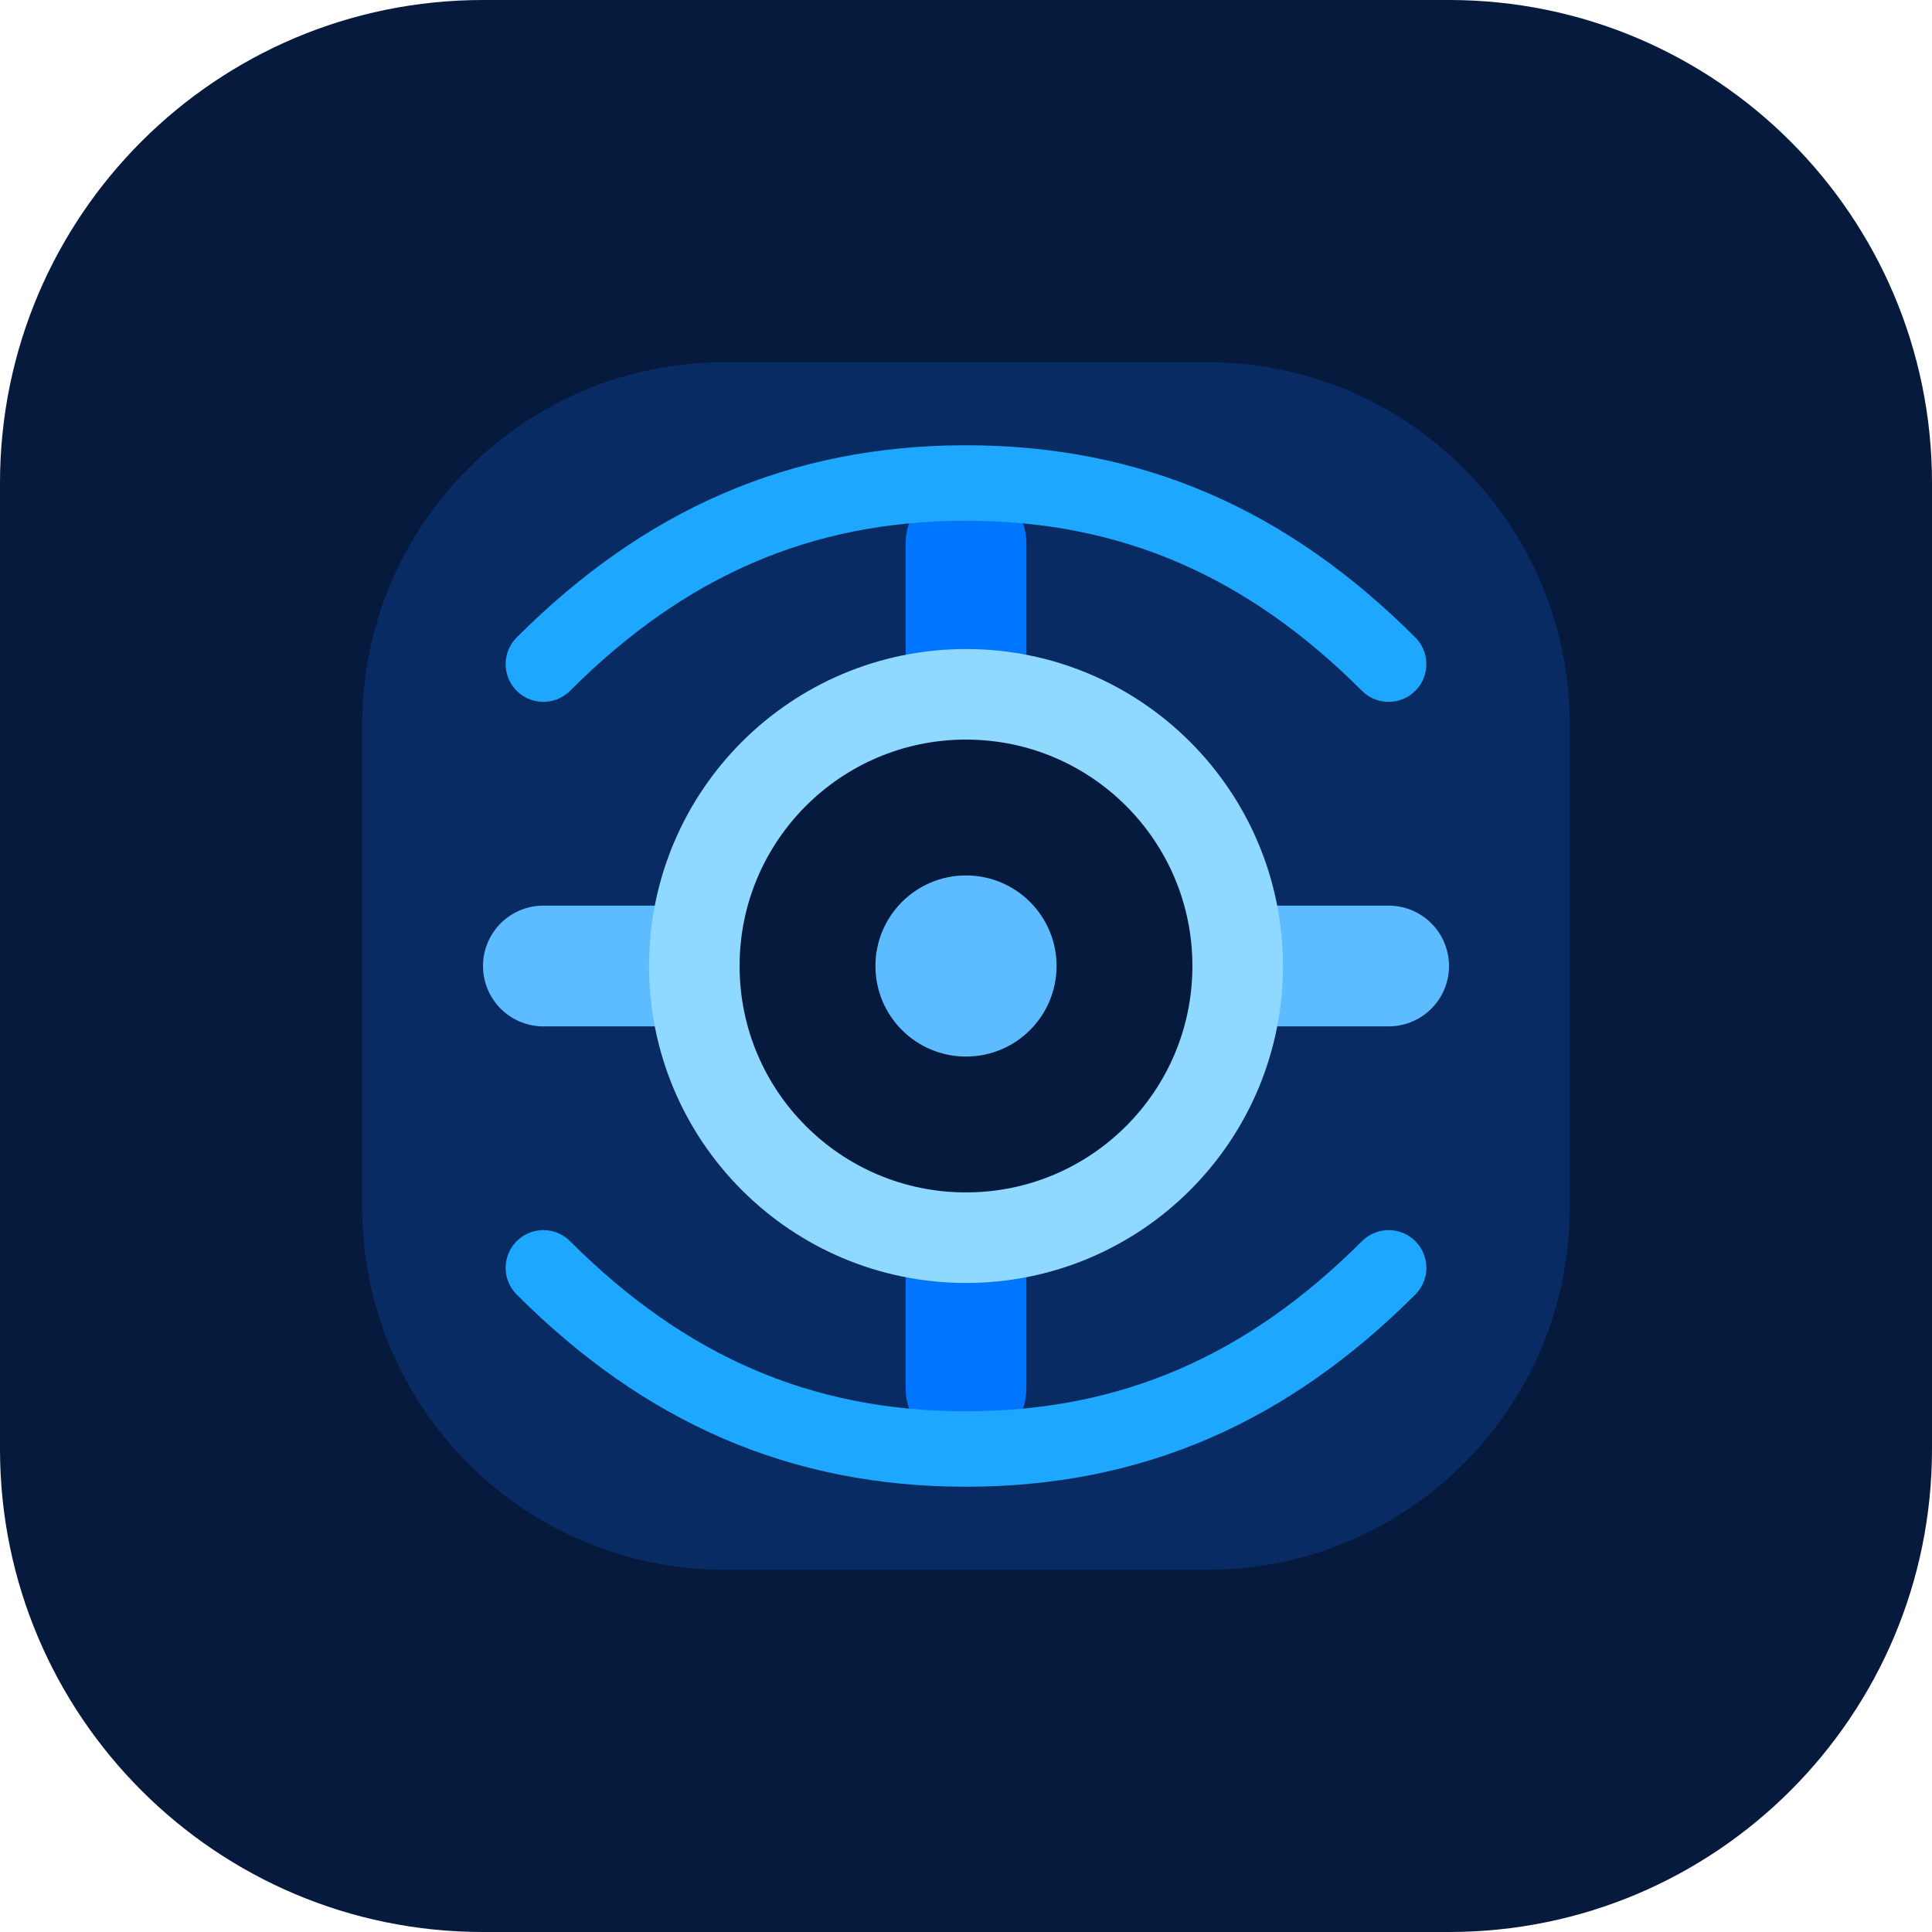
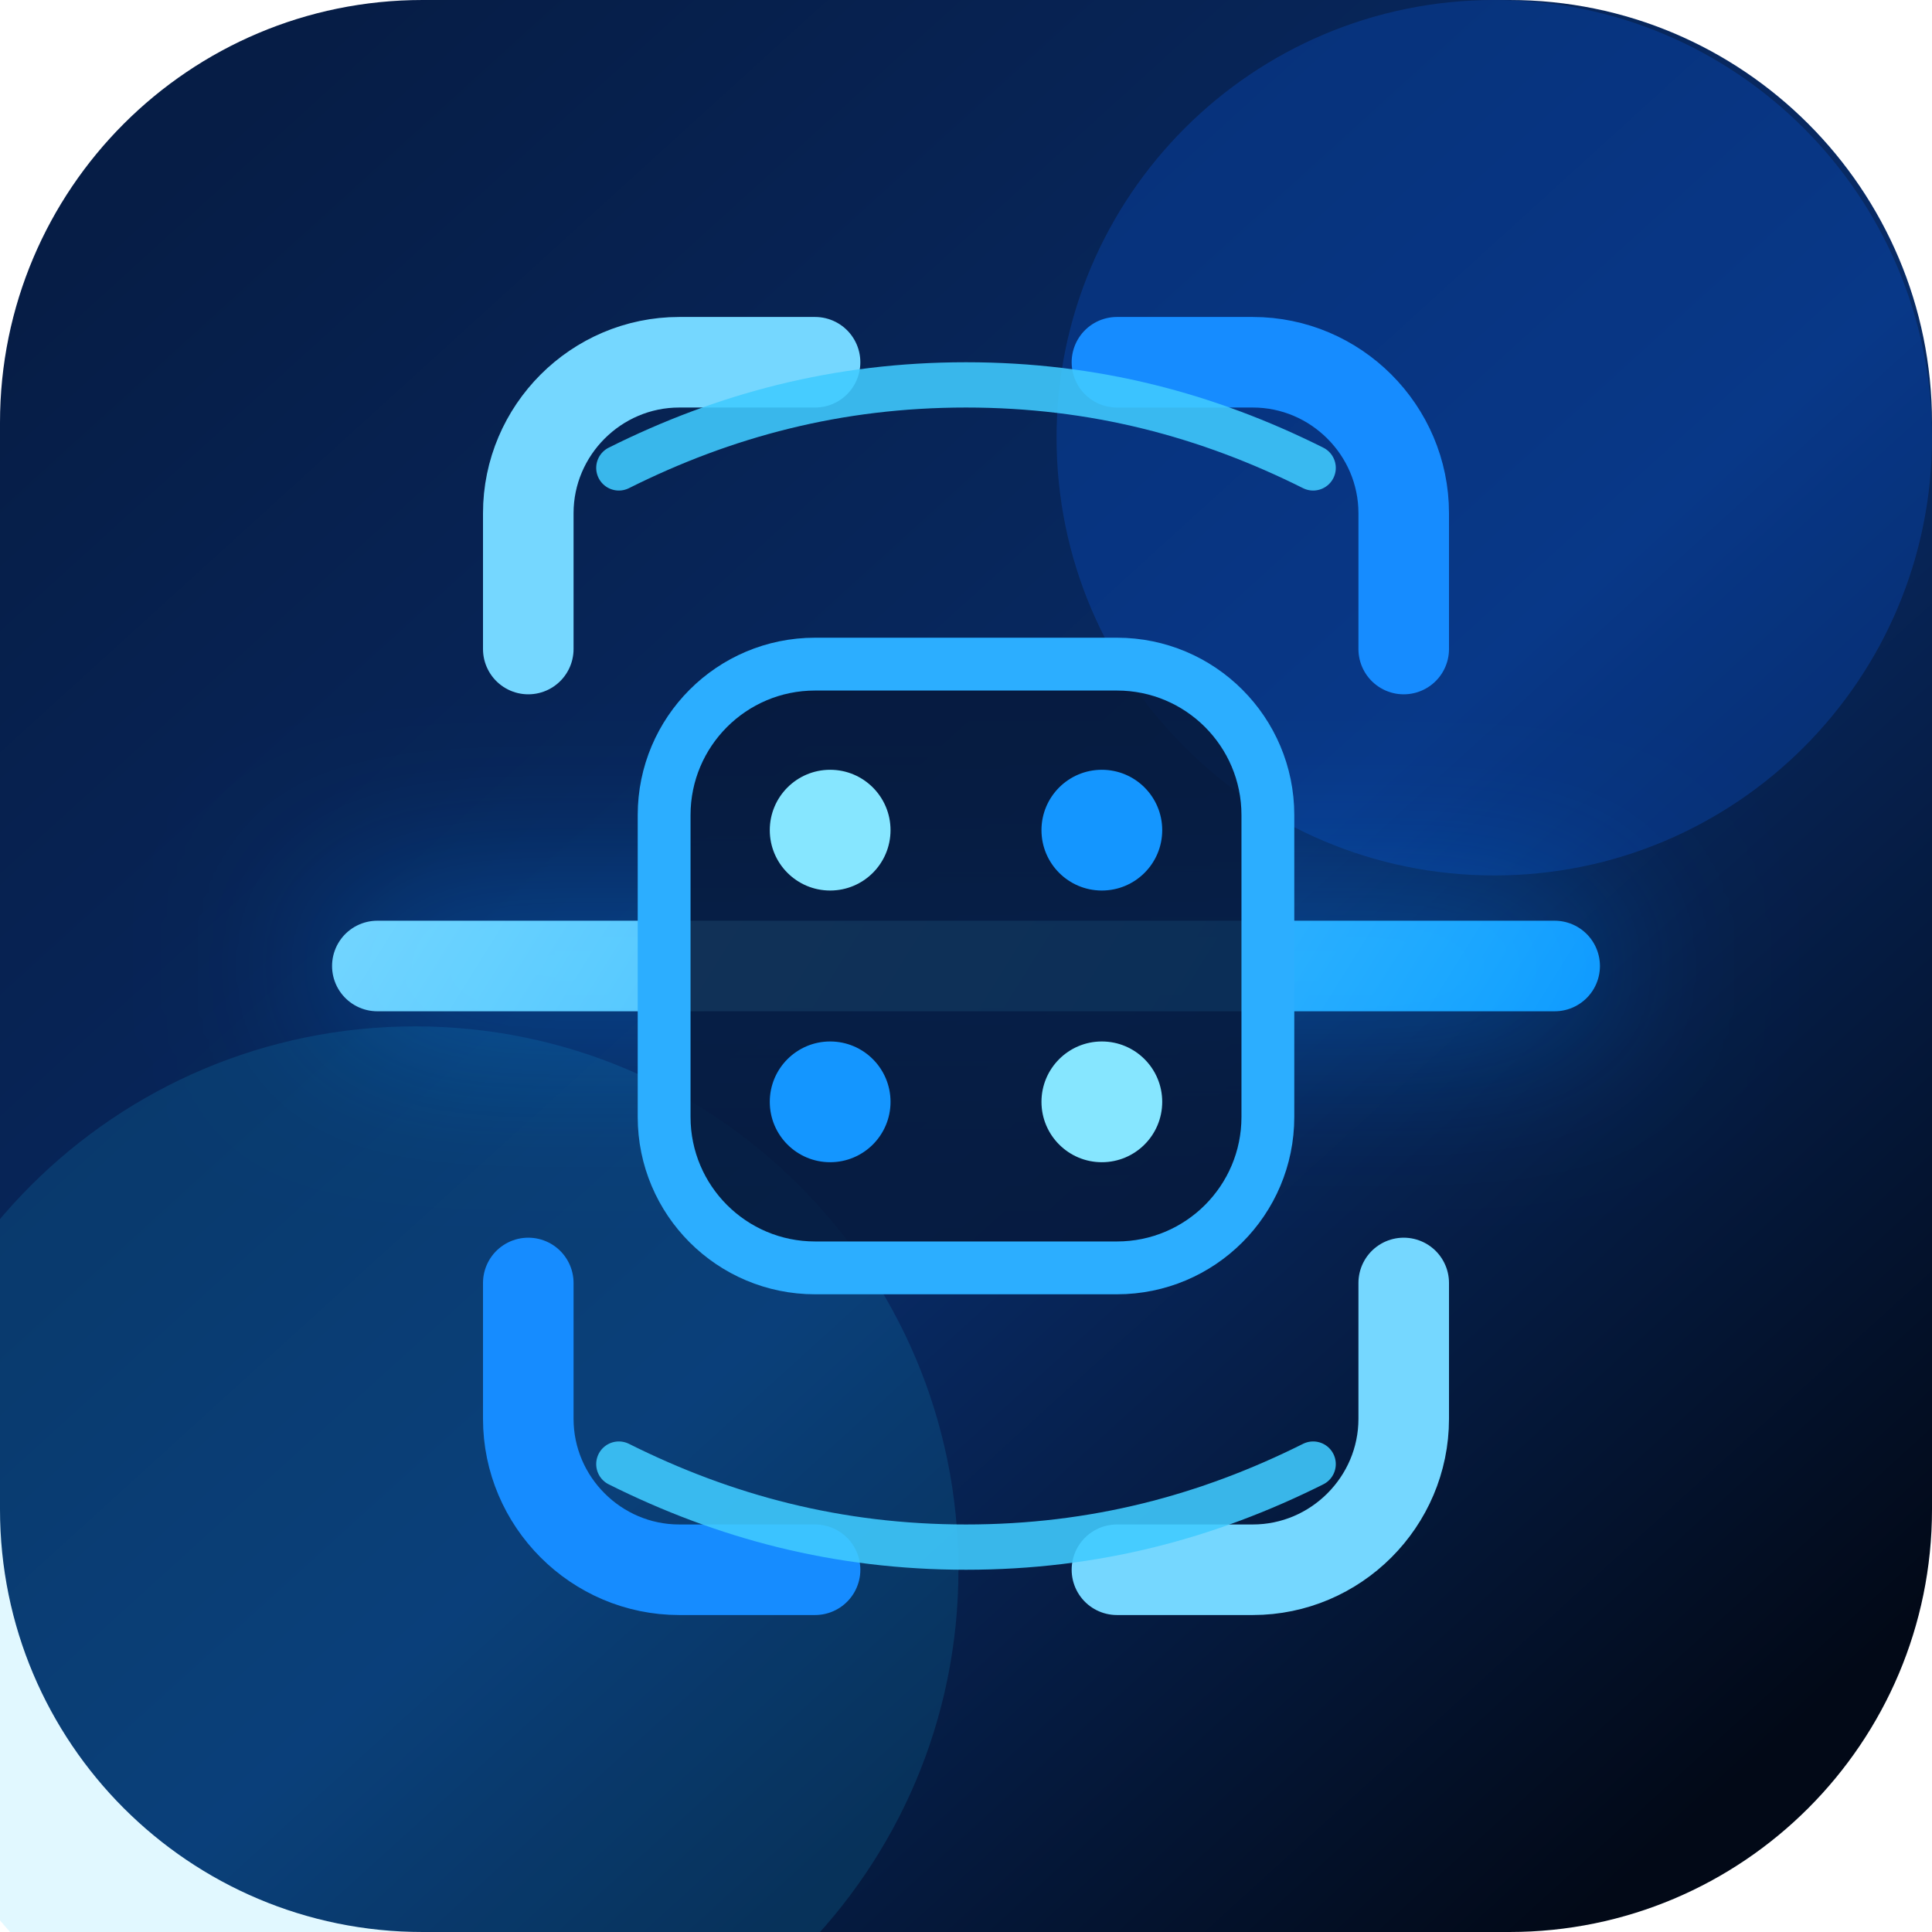
- <svg xmlns="http://www.w3.org/2000/svg" width="64" height="64" viewBox="0 0 64 64" fill="none">
-   <rect width="64" height="64" rx="16" fill="#061A3D" />
-   <rect x="12" y="12" width="40" height="40" rx="12" fill="#092B63" />
-   <path d="M18 32H46" stroke="#5DBCFF" stroke-width="4" stroke-linecap="round" />
-   <path d="M32 18V46" stroke="#0075FF" stroke-width="4" stroke-linecap="round" />
-   <circle cx="32" cy="32" r="9" fill="#061A3D" stroke="#8FD8FF" stroke-width="3" />
-   <circle cx="32" cy="32" r="3" fill="#5DBCFF" />
-   <path d="M18 22C22 18 26.5 16 32 16C37.5 16 42 18 46 22" stroke="#1EA7FF" stroke-width="2.5" stroke-linecap="round" />
-   <path d="M18 42C22 46 26.5 48 32 48C37.5 48 42 46 46 42" stroke="#1EA7FF" stroke-width="2.5" stroke-linecap="round" />
+ <svg xmlns="http://www.w3.org/2000/svg" width="256" height="256" viewBox="0 0 256 256" fill="none">
+   <defs>
+     <linearGradient id="bg" x1="28" y1="18" x2="228" y2="238" gradientUnits="userSpaceOnUse">
+       <stop stop-color="#061D46" />
+       <stop offset="0.56" stop-color="#082B66" />
+       <stop offset="1" stop-color="#020917" />
+     </linearGradient>
+     <linearGradient id="scan" x1="48" y1="78" x2="208" y2="178" gradientUnits="userSpaceOnUse">
+       <stop stop-color="#7FDBFF" />
+       <stop offset="1" stop-color="#008CFF" />
+     </linearGradient>
+     <filter id="glow" x="-40" y="-40" width="336" height="336" filterUnits="userSpaceOnUse" color-interpolation-filters="sRGB">
+       <feGaussianBlur stdDeviation="12" result="blur" />
+       <feColorMatrix in="blur" type="matrix" values="0 0 0 0 0.02 0 0 0 0 0.55 0 0 0 0 1 0 0 0 0.55 0" />
+       <feBlend in="SourceGraphic" mode="screen" />
+     </filter>
+   </defs>
+   <rect width="256" height="256" rx="56" fill="url(#bg)" />
+   <circle cx="198" cy="58" r="58" fill="#0A66FF" opacity="0.22" />
+   <circle cx="55" cy="208" r="72" fill="#16C9FF" opacity="0.13" />
+   <path d="M70 86V68C70 57 79 48 90 48H108" stroke="#75D7FF" stroke-width="12" stroke-linecap="round" />
+   <path d="M186 86V68C186 57 177 48 166 48H148" stroke="#168CFF" stroke-width="12" stroke-linecap="round" />
+   <path d="M70 170V188C70 199 79 208 90 208H108" stroke="#168CFF" stroke-width="12" stroke-linecap="round" />
+   <path d="M186 170V188C186 199 177 208 166 208H148" stroke="#75D7FF" stroke-width="12" stroke-linecap="round" />
+   <g filter="url(#glow)">
+     <path d="M50 128H206" stroke="url(#scan)" stroke-width="12" stroke-linecap="round" />
+   </g>
+   <rect x="88" y="88" width="80" height="80" rx="20" fill="#061A3D" fill-opacity="0.86" stroke="#2CAEFF" stroke-width="7" />
+   <circle cx="110" cy="110" r="8" fill="#86E6FF" />
+   <circle cx="146" cy="110" r="8" fill="#1496FF" />
+   <circle cx="110" cy="146" r="8" fill="#1496FF" />
+   <circle cx="146" cy="146" r="8" fill="#86E6FF" />
+   <path d="M82 62C96 55 111 51 128 51C145 51 160 55 174 62" stroke="#3FCBFF" stroke-width="6" stroke-linecap="round" opacity="0.88" />
+   <path d="M82 194C96 201 111 205 128 205C145 205 160 201 174 194" stroke="#3FCBFF" stroke-width="6" stroke-linecap="round" opacity="0.88" />
</svg>
